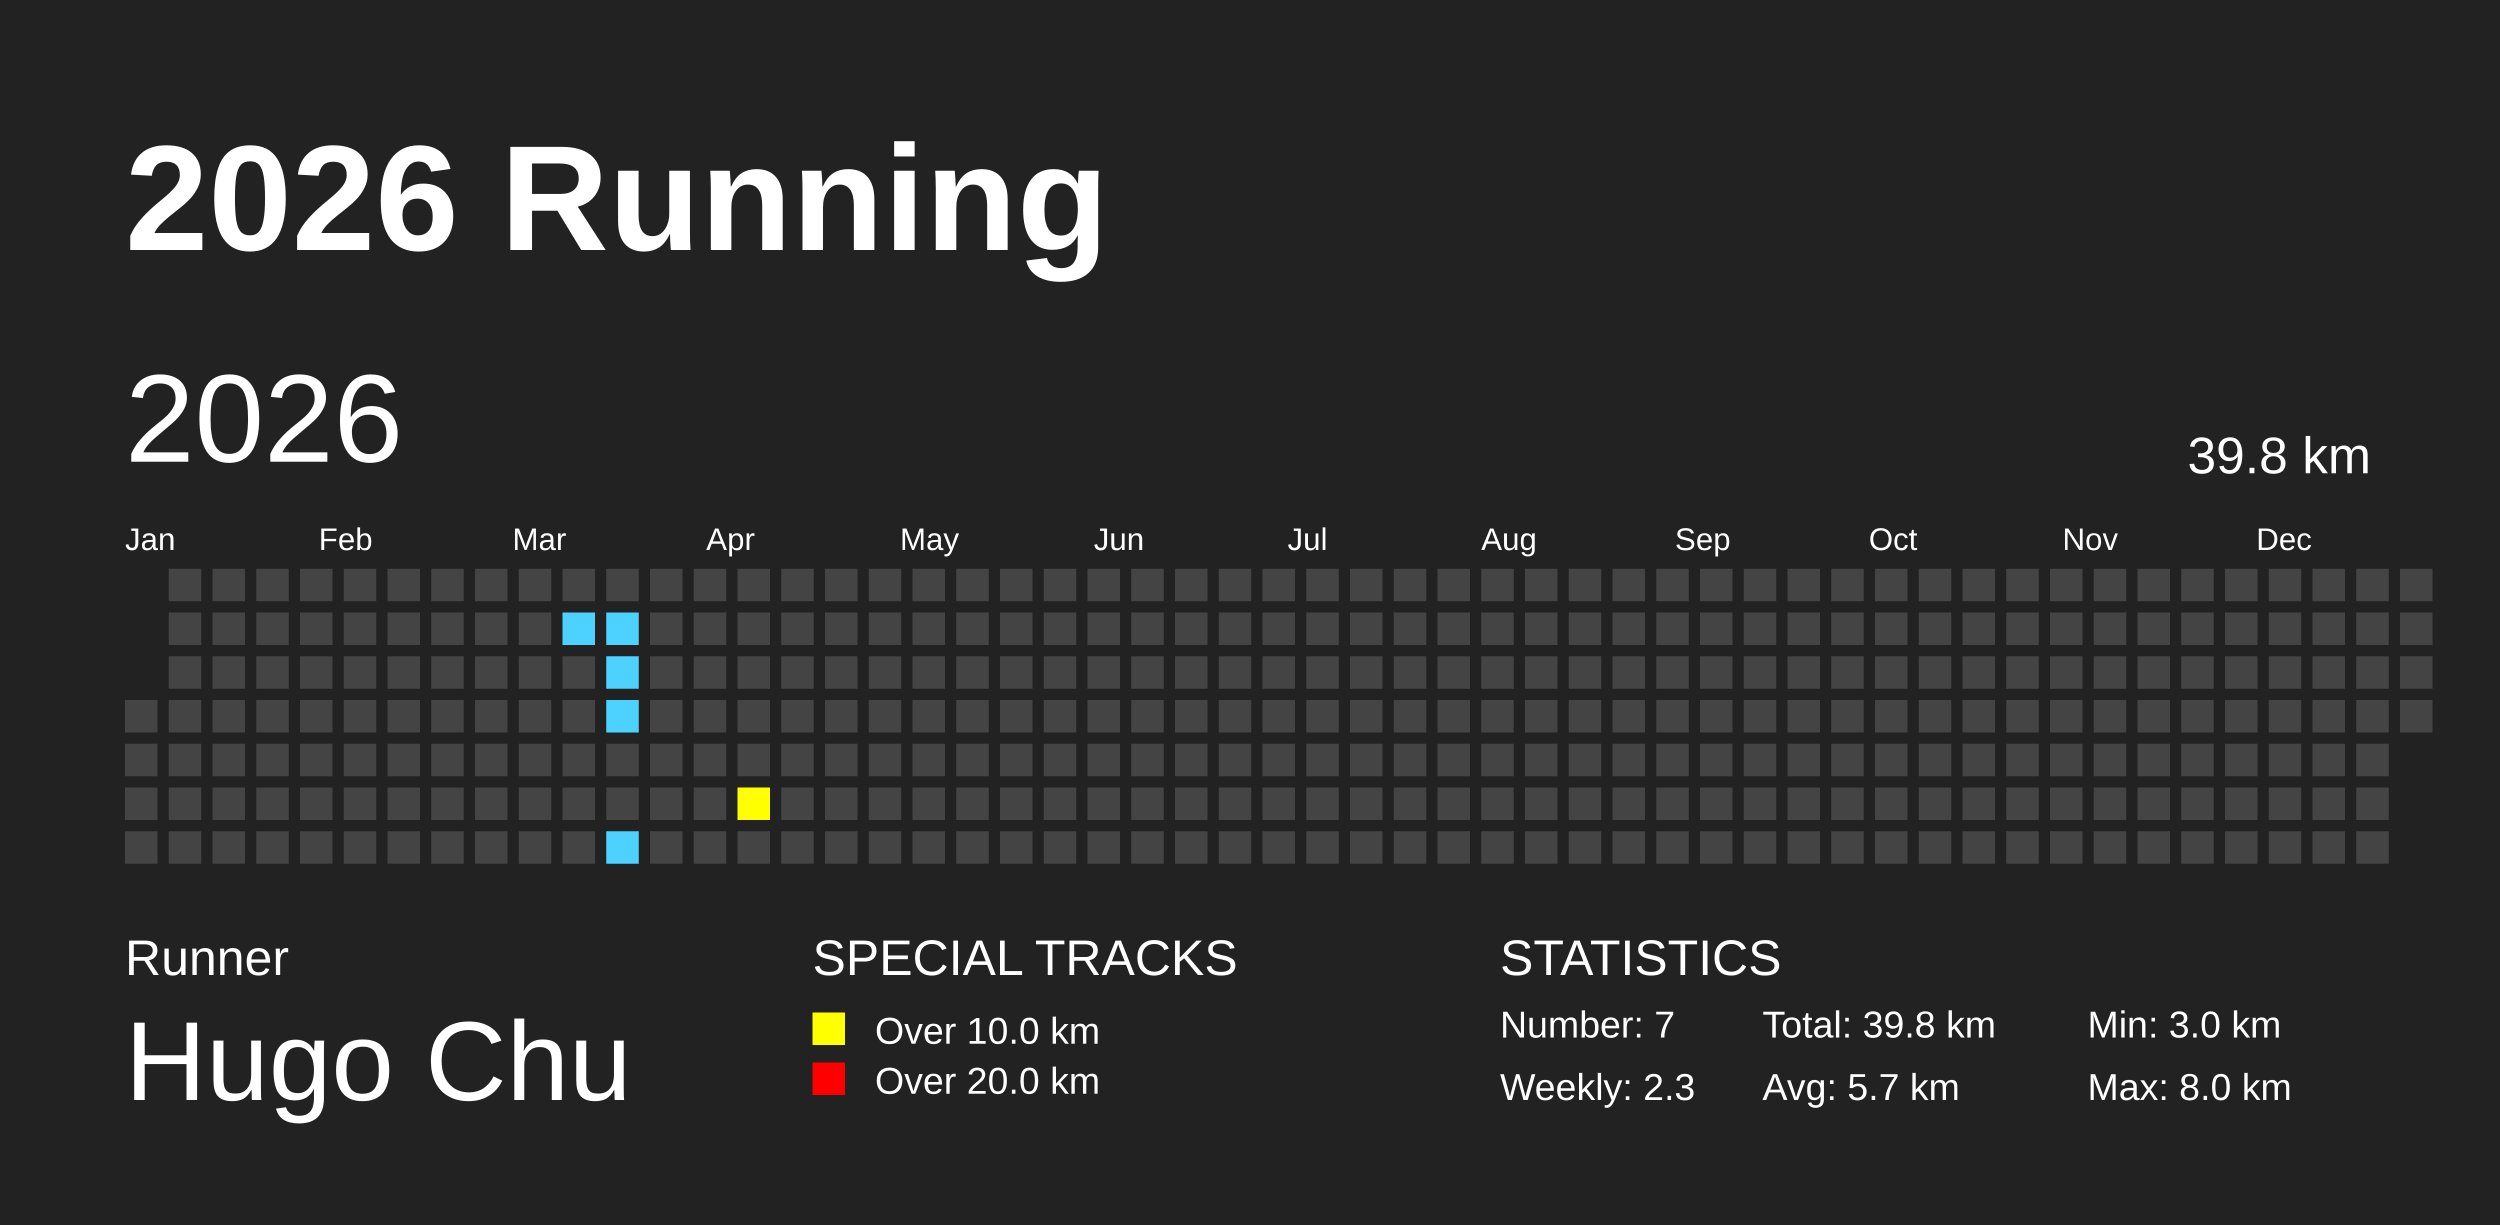
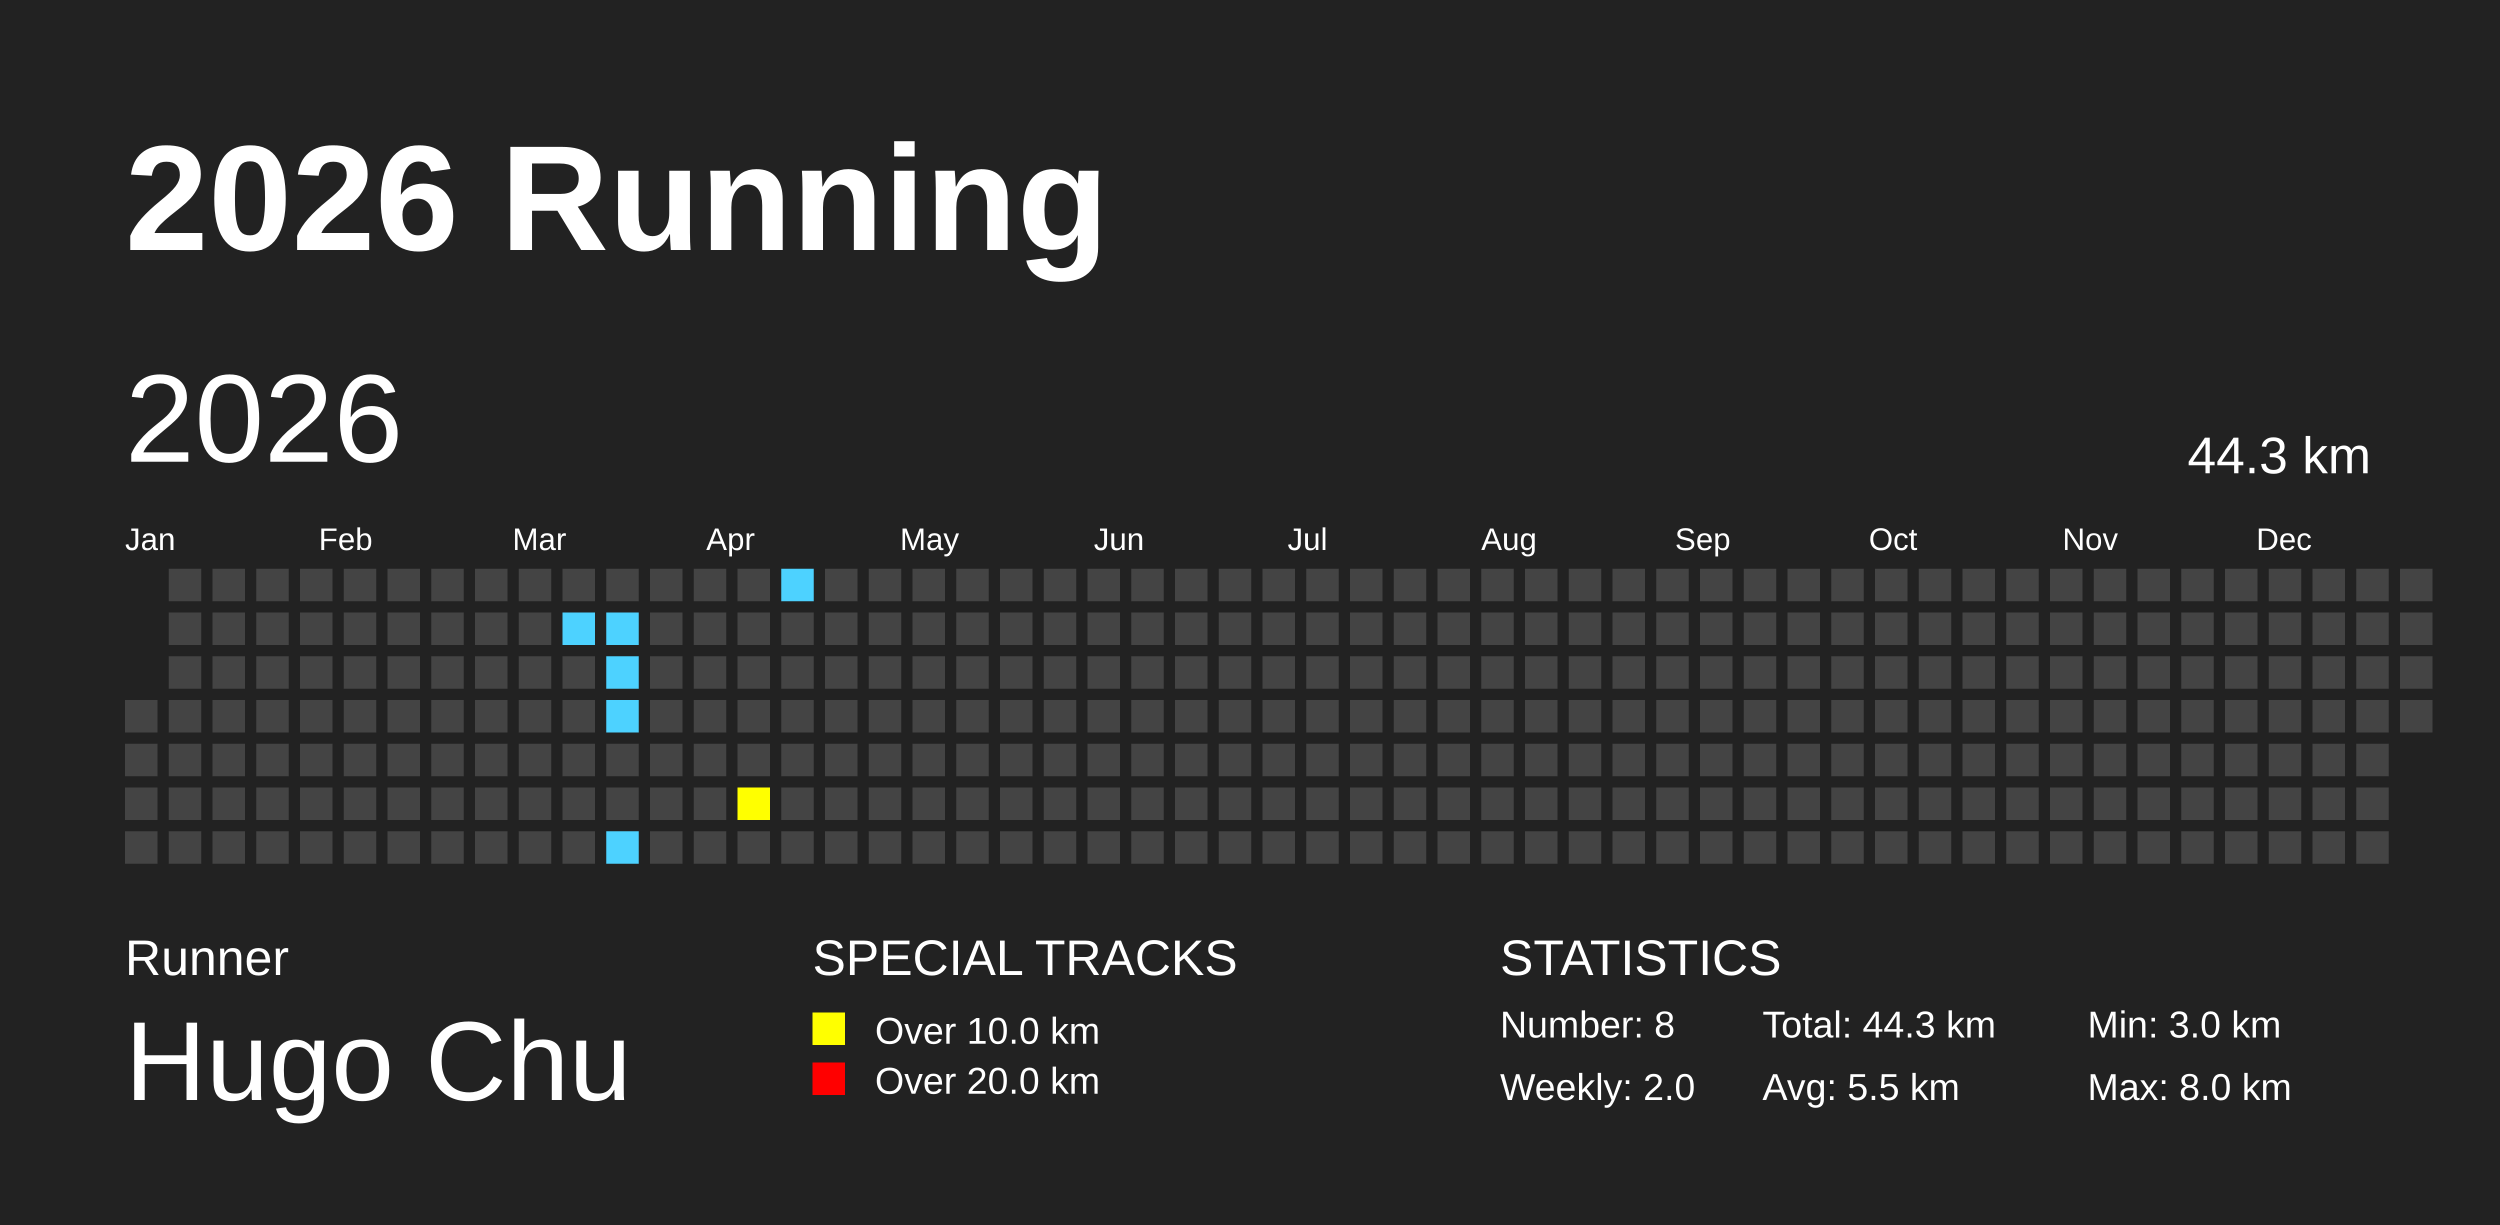
<svg xmlns="http://www.w3.org/2000/svg" baseProfile="full" height="98mm" version="1.1" viewBox="0,0,200,98" width="200mm">
  <defs />
  <rect fill="#222222" height="98" width="200" x="0" y="0" />
  <text fill="#FFFFFF" style="font-size:12px; font-family:Arial; font-weight:bold;" x="10" y="20">2026 Running</text>
  <text fill="#FFFFFF" style="font-size:4px; font-family:Arial" x="10" y="78">Runner</text>
  <text fill="#FFFFFF" style="font-size:9px; font-family:Arial" x="10" y="88">Hugo Chu</text>
  <text fill="#FFFFFF" style="font-size:4px; font-family:Arial" x="65" y="78">SPECIAL TRACKS</text>
  <rect fill="yellow" height="2.6" width="2.6" x="65" y="81" />
  <text fill="#FFFFFF" style="font-size:3px; font-family:Arial" x="70" y="83.5">Over 10.0 km</text>
  <rect fill="red" height="2.6" width="2.6" x="65" y="85" />
  <text fill="#FFFFFF" style="font-size:3px; font-family:Arial" x="70" y="87.5">Over 20.0 km</text>
  <text fill="#FFFFFF" style="font-size:4px; font-family:Arial" x="120" y="78">STATISTICS</text>
-   <text fill="#FFFFFF" style="font-size:3px; font-family:Arial" x="120" y="83">Number: 7</text>
-   <text fill="#FFFFFF" style="font-size:3px; font-family:Arial" x="120" y="88">Weekly: 2.3</text>
-   <text fill="#FFFFFF" style="font-size:3px; font-family:Arial" x="141" y="83">Total: 39.8 km</text>
-   <text fill="#FFFFFF" style="font-size:3px; font-family:Arial" x="141" y="88">Avg: 5.7 km</text>
+   <text fill="#FFFFFF" style="font-size:3px; font-family:Arial" x="120" y="83">Number: 8</text>
+   <text fill="#FFFFFF" style="font-size:3px; font-family:Arial" x="120" y="88">Weekly: 2.0</text>
+   <text fill="#FFFFFF" style="font-size:3px; font-family:Arial" x="141" y="83">Total: 44.3 km</text>
+   <text fill="#FFFFFF" style="font-size:3px; font-family:Arial" x="141" y="88">Avg: 5.5 km</text>
  <text fill="#FFFFFF" style="font-size:3px; font-family:Arial" x="167" y="83">Min: 3.0 km</text>
  <text fill="#FFFFFF" style="font-size:3px; font-family:Arial" x="167" y="88">Max: 8.0 km</text>
  <text dominant-baseline="hanging" fill="#FFFFFF" style="font-size:10.0px; font-family:Arial;" x="10" y="30">2026</text>
-   <text dominant-baseline="hanging" fill="#FFFFFF" style="font-size:4.125px; font-family:Arial;" x="175" y="35">39.8 km</text>
+   <text dominant-baseline="hanging" fill="#FFFFFF" style="font-size:4.125px; font-family:Arial;" x="175" y="35">44.3 km</text>
  <text fill="#FFFFFF" style="font-size:2.5px; font-family:Arial" x="10.0" y="44">Jan</text>
  <text fill="#FFFFFF" style="font-size:2.5px; font-family:Arial" x="25.5" y="44">Feb</text>
  <text fill="#FFFFFF" style="font-size:2.5px; font-family:Arial" x="41.0" y="44">Mar</text>
  <text fill="#FFFFFF" style="font-size:2.5px; font-family:Arial" x="56.5" y="44">Apr</text>
  <text fill="#FFFFFF" style="font-size:2.5px; font-family:Arial" x="72.0" y="44">May</text>
  <text fill="#FFFFFF" style="font-size:2.5px; font-family:Arial" x="87.5" y="44">Jun</text>
  <text fill="#FFFFFF" style="font-size:2.5px; font-family:Arial" x="103.0" y="44">Jul</text>
  <text fill="#FFFFFF" style="font-size:2.5px; font-family:Arial" x="118.5" y="44">Aug</text>
  <text fill="#FFFFFF" style="font-size:2.5px; font-family:Arial" x="134.0" y="44">Sep</text>
  <text fill="#FFFFFF" style="font-size:2.5px; font-family:Arial" x="149.5" y="44">Oct</text>
  <text fill="#FFFFFF" style="font-size:2.5px; font-family:Arial" x="165.0" y="44">Nov</text>
  <text fill="#FFFFFF" style="font-size:2.5px; font-family:Arial" x="180.5" y="44">Dec</text>
  <rect fill="#444444" height="2.6" width="2.6" x="10.0" y="56.0" />
  <rect fill="#444444" height="2.6" width="2.6" x="10.0" y="59.5" />
  <rect fill="#444444" height="2.6" width="2.6" x="10.0" y="63.0" />
  <rect fill="#444444" height="2.6" width="2.6" x="10.0" y="66.5" />
  <rect fill="#444444" height="2.6" width="2.6" x="13.5" y="45.5" />
  <rect fill="#444444" height="2.6" width="2.6" x="13.5" y="49.0" />
  <rect fill="#444444" height="2.6" width="2.6" x="13.5" y="52.5" />
  <rect fill="#444444" height="2.6" width="2.6" x="13.5" y="56.0" />
  <rect fill="#444444" height="2.6" width="2.6" x="13.5" y="59.5" />
  <rect fill="#444444" height="2.6" width="2.6" x="13.5" y="63.0" />
  <rect fill="#444444" height="2.6" width="2.6" x="13.5" y="66.5" />
  <rect fill="#444444" height="2.6" width="2.6" x="17.0" y="45.5" />
  <rect fill="#444444" height="2.6" width="2.6" x="17.0" y="49.0" />
  <rect fill="#444444" height="2.6" width="2.6" x="17.0" y="52.5" />
  <rect fill="#444444" height="2.6" width="2.6" x="17.0" y="56.0" />
  <rect fill="#444444" height="2.6" width="2.6" x="17.0" y="59.5" />
  <rect fill="#444444" height="2.6" width="2.6" x="17.0" y="63.0" />
  <rect fill="#444444" height="2.6" width="2.6" x="17.0" y="66.5" />
  <rect fill="#444444" height="2.6" width="2.6" x="20.5" y="45.5" />
  <rect fill="#444444" height="2.6" width="2.6" x="20.5" y="49.0" />
  <rect fill="#444444" height="2.6" width="2.6" x="20.5" y="52.5" />
  <rect fill="#444444" height="2.6" width="2.6" x="20.5" y="56.0" />
  <rect fill="#444444" height="2.6" width="2.6" x="20.5" y="59.5" />
  <rect fill="#444444" height="2.6" width="2.6" x="20.5" y="63.0" />
  <rect fill="#444444" height="2.6" width="2.6" x="20.5" y="66.5" />
  <rect fill="#444444" height="2.6" width="2.6" x="24.0" y="45.5" />
  <rect fill="#444444" height="2.6" width="2.6" x="24.0" y="49.0" />
  <rect fill="#444444" height="2.6" width="2.6" x="24.0" y="52.5" />
  <rect fill="#444444" height="2.6" width="2.6" x="24.0" y="56.0" />
  <rect fill="#444444" height="2.6" width="2.6" x="24.0" y="59.5" />
  <rect fill="#444444" height="2.6" width="2.6" x="24.0" y="63.0" />
  <rect fill="#444444" height="2.6" width="2.6" x="24.0" y="66.5" />
  <rect fill="#444444" height="2.6" width="2.6" x="27.5" y="45.5" />
  <rect fill="#444444" height="2.6" width="2.6" x="27.5" y="49.0" />
  <rect fill="#444444" height="2.6" width="2.6" x="27.5" y="52.5" />
  <rect fill="#444444" height="2.6" width="2.6" x="27.5" y="56.0" />
  <rect fill="#444444" height="2.6" width="2.6" x="27.5" y="59.5" />
  <rect fill="#444444" height="2.6" width="2.6" x="27.5" y="63.0" />
  <rect fill="#444444" height="2.6" width="2.6" x="27.5" y="66.5" />
  <rect fill="#444444" height="2.6" width="2.6" x="31.0" y="45.5" />
  <rect fill="#444444" height="2.6" width="2.6" x="31.0" y="49.0" />
  <rect fill="#444444" height="2.6" width="2.6" x="31.0" y="52.5" />
  <rect fill="#444444" height="2.6" width="2.6" x="31.0" y="56.0" />
  <rect fill="#444444" height="2.6" width="2.6" x="31.0" y="59.5" />
  <rect fill="#444444" height="2.6" width="2.6" x="31.0" y="63.0" />
  <rect fill="#444444" height="2.6" width="2.6" x="31.0" y="66.5" />
  <rect fill="#444444" height="2.6" width="2.6" x="34.5" y="45.5" />
  <rect fill="#444444" height="2.6" width="2.6" x="34.5" y="49.0" />
  <rect fill="#444444" height="2.6" width="2.6" x="34.5" y="52.5" />
  <rect fill="#444444" height="2.6" width="2.6" x="34.5" y="56.0" />
  <rect fill="#444444" height="2.6" width="2.6" x="34.5" y="59.5" />
  <rect fill="#444444" height="2.6" width="2.6" x="34.5" y="63.0" />
  <rect fill="#444444" height="2.6" width="2.6" x="34.5" y="66.5" />
  <rect fill="#444444" height="2.6" width="2.6" x="38.0" y="45.5" />
  <rect fill="#444444" height="2.6" width="2.6" x="38.0" y="49.0" />
  <rect fill="#444444" height="2.6" width="2.6" x="38.0" y="52.5" />
  <rect fill="#444444" height="2.6" width="2.6" x="38.0" y="56.0" />
  <rect fill="#444444" height="2.6" width="2.6" x="38.0" y="59.5" />
  <rect fill="#444444" height="2.6" width="2.6" x="38.0" y="63.0" />
  <rect fill="#444444" height="2.6" width="2.6" x="38.0" y="66.5" />
  <rect fill="#444444" height="2.6" width="2.6" x="41.5" y="45.5" />
  <rect fill="#444444" height="2.6" width="2.6" x="41.5" y="49.0" />
  <rect fill="#444444" height="2.6" width="2.6" x="41.5" y="52.5" />
  <rect fill="#444444" height="2.6" width="2.6" x="41.5" y="56.0" />
  <rect fill="#444444" height="2.6" width="2.6" x="41.5" y="59.5" />
  <rect fill="#444444" height="2.6" width="2.6" x="41.5" y="63.0" />
  <rect fill="#444444" height="2.6" width="2.6" x="41.5" y="66.5" />
  <rect fill="#444444" height="2.6" width="2.6" x="45.0" y="45.5" />
  <rect fill="#4DD2FF" height="2.6" width="2.6" x="45.0" y="49.0" />
  <rect fill="#444444" height="2.6" width="2.6" x="45.0" y="52.5" />
  <rect fill="#444444" height="2.6" width="2.6" x="45.0" y="56.0" />
  <rect fill="#444444" height="2.6" width="2.6" x="45.0" y="59.5" />
  <rect fill="#444444" height="2.6" width="2.6" x="45.0" y="63.0" />
  <rect fill="#444444" height="2.6" width="2.6" x="45.0" y="66.5" />
  <rect fill="#444444" height="2.6" width="2.6" x="48.5" y="45.5" />
  <rect fill="#4DD2FF" height="2.6" width="2.6" x="48.5" y="49.0" />
  <rect fill="#4DD2FF" height="2.6" width="2.6" x="48.5" y="52.5" />
  <rect fill="#4DD2FF" height="2.6" width="2.6" x="48.5" y="56.0" />
  <rect fill="#444444" height="2.6" width="2.6" x="48.5" y="59.5" />
  <rect fill="#444444" height="2.6" width="2.6" x="48.5" y="63.0" />
  <rect fill="#4DD2FF" height="2.6" width="2.6" x="48.5" y="66.5" />
  <rect fill="#444444" height="2.6" width="2.6" x="52.0" y="45.5" />
  <rect fill="#444444" height="2.6" width="2.6" x="52.0" y="49.0" />
  <rect fill="#444444" height="2.6" width="2.6" x="52.0" y="52.5" />
  <rect fill="#444444" height="2.6" width="2.6" x="52.0" y="56.0" />
  <rect fill="#444444" height="2.6" width="2.6" x="52.0" y="59.5" />
  <rect fill="#444444" height="2.6" width="2.6" x="52.0" y="63.0" />
  <rect fill="#444444" height="2.6" width="2.6" x="52.0" y="66.5" />
  <rect fill="#444444" height="2.6" width="2.6" x="55.5" y="45.5" />
  <rect fill="#444444" height="2.6" width="2.6" x="55.5" y="49.0" />
  <rect fill="#444444" height="2.6" width="2.6" x="55.5" y="52.5" />
  <rect fill="#444444" height="2.6" width="2.6" x="55.5" y="56.0" />
  <rect fill="#444444" height="2.6" width="2.6" x="55.5" y="59.5" />
  <rect fill="#444444" height="2.6" width="2.6" x="55.5" y="63.0" />
  <rect fill="#444444" height="2.6" width="2.6" x="55.5" y="66.5" />
  <rect fill="#444444" height="2.6" width="2.6" x="59.0" y="45.5" />
  <rect fill="#444444" height="2.6" width="2.6" x="59.0" y="49.0" />
  <rect fill="#444444" height="2.6" width="2.6" x="59.0" y="52.5" />
  <rect fill="#444444" height="2.6" width="2.6" x="59.0" y="56.0" />
  <rect fill="#444444" height="2.6" width="2.6" x="59.0" y="59.5" />
  <rect fill="yellow" height="2.6" width="2.6" x="59.0" y="63.0" />
  <rect fill="#444444" height="2.6" width="2.6" x="59.0" y="66.5" />
-   <rect fill="#444444" height="2.6" width="2.6" x="62.5" y="45.5" />
+   <rect fill="#4DD2FF" height="2.6" width="2.6" x="62.5" y="45.5" />
  <rect fill="#444444" height="2.6" width="2.6" x="62.5" y="49.0" />
  <rect fill="#444444" height="2.6" width="2.6" x="62.5" y="52.5" />
  <rect fill="#444444" height="2.6" width="2.6" x="62.5" y="56.0" />
  <rect fill="#444444" height="2.6" width="2.6" x="62.5" y="59.5" />
  <rect fill="#444444" height="2.6" width="2.6" x="62.5" y="63.0" />
  <rect fill="#444444" height="2.6" width="2.6" x="62.5" y="66.5" />
  <rect fill="#444444" height="2.6" width="2.6" x="66.0" y="45.5" />
  <rect fill="#444444" height="2.6" width="2.6" x="66.0" y="49.0" />
  <rect fill="#444444" height="2.6" width="2.6" x="66.0" y="52.5" />
  <rect fill="#444444" height="2.6" width="2.6" x="66.0" y="56.0" />
  <rect fill="#444444" height="2.6" width="2.6" x="66.0" y="59.5" />
  <rect fill="#444444" height="2.6" width="2.6" x="66.0" y="63.0" />
  <rect fill="#444444" height="2.6" width="2.6" x="66.0" y="66.5" />
  <rect fill="#444444" height="2.6" width="2.6" x="69.5" y="45.5" />
  <rect fill="#444444" height="2.6" width="2.6" x="69.5" y="49.0" />
  <rect fill="#444444" height="2.6" width="2.6" x="69.5" y="52.5" />
  <rect fill="#444444" height="2.6" width="2.6" x="69.5" y="56.0" />
  <rect fill="#444444" height="2.6" width="2.6" x="69.5" y="59.5" />
  <rect fill="#444444" height="2.6" width="2.6" x="69.5" y="63.0" />
  <rect fill="#444444" height="2.6" width="2.6" x="69.5" y="66.5" />
  <rect fill="#444444" height="2.6" width="2.6" x="73.0" y="45.5" />
  <rect fill="#444444" height="2.6" width="2.6" x="73.0" y="49.0" />
  <rect fill="#444444" height="2.6" width="2.6" x="73.0" y="52.5" />
  <rect fill="#444444" height="2.6" width="2.6" x="73.0" y="56.0" />
  <rect fill="#444444" height="2.6" width="2.6" x="73.0" y="59.5" />
  <rect fill="#444444" height="2.6" width="2.6" x="73.0" y="63.0" />
  <rect fill="#444444" height="2.6" width="2.6" x="73.0" y="66.5" />
  <rect fill="#444444" height="2.6" width="2.6" x="76.5" y="45.5" />
  <rect fill="#444444" height="2.6" width="2.6" x="76.5" y="49.0" />
  <rect fill="#444444" height="2.6" width="2.6" x="76.5" y="52.5" />
  <rect fill="#444444" height="2.6" width="2.6" x="76.5" y="56.0" />
  <rect fill="#444444" height="2.6" width="2.6" x="76.5" y="59.5" />
  <rect fill="#444444" height="2.6" width="2.6" x="76.5" y="63.0" />
  <rect fill="#444444" height="2.6" width="2.6" x="76.5" y="66.5" />
  <rect fill="#444444" height="2.6" width="2.6" x="80.0" y="45.5" />
  <rect fill="#444444" height="2.6" width="2.6" x="80.0" y="49.0" />
  <rect fill="#444444" height="2.6" width="2.6" x="80.0" y="52.5" />
  <rect fill="#444444" height="2.6" width="2.6" x="80.0" y="56.0" />
  <rect fill="#444444" height="2.6" width="2.6" x="80.0" y="59.5" />
  <rect fill="#444444" height="2.6" width="2.6" x="80.0" y="63.0" />
  <rect fill="#444444" height="2.6" width="2.6" x="80.0" y="66.5" />
  <rect fill="#444444" height="2.6" width="2.6" x="83.5" y="45.5" />
  <rect fill="#444444" height="2.6" width="2.6" x="83.5" y="49.0" />
  <rect fill="#444444" height="2.6" width="2.6" x="83.5" y="52.5" />
  <rect fill="#444444" height="2.6" width="2.6" x="83.5" y="56.0" />
  <rect fill="#444444" height="2.6" width="2.6" x="83.5" y="59.5" />
  <rect fill="#444444" height="2.6" width="2.6" x="83.5" y="63.0" />
  <rect fill="#444444" height="2.6" width="2.6" x="83.5" y="66.5" />
  <rect fill="#444444" height="2.6" width="2.6" x="87.0" y="45.5" />
  <rect fill="#444444" height="2.6" width="2.6" x="87.0" y="49.0" />
  <rect fill="#444444" height="2.6" width="2.6" x="87.0" y="52.5" />
  <rect fill="#444444" height="2.6" width="2.6" x="87.0" y="56.0" />
  <rect fill="#444444" height="2.6" width="2.6" x="87.0" y="59.5" />
  <rect fill="#444444" height="2.6" width="2.6" x="87.0" y="63.0" />
  <rect fill="#444444" height="2.6" width="2.6" x="87.0" y="66.5" />
  <rect fill="#444444" height="2.6" width="2.6" x="90.5" y="45.5" />
  <rect fill="#444444" height="2.6" width="2.6" x="90.5" y="49.0" />
  <rect fill="#444444" height="2.6" width="2.6" x="90.5" y="52.5" />
  <rect fill="#444444" height="2.6" width="2.6" x="90.5" y="56.0" />
  <rect fill="#444444" height="2.6" width="2.6" x="90.5" y="59.5" />
  <rect fill="#444444" height="2.6" width="2.6" x="90.5" y="63.0" />
  <rect fill="#444444" height="2.6" width="2.6" x="90.5" y="66.5" />
  <rect fill="#444444" height="2.6" width="2.6" x="94.0" y="45.5" />
  <rect fill="#444444" height="2.6" width="2.6" x="94.0" y="49.0" />
  <rect fill="#444444" height="2.6" width="2.6" x="94.0" y="52.5" />
  <rect fill="#444444" height="2.6" width="2.6" x="94.0" y="56.0" />
  <rect fill="#444444" height="2.6" width="2.6" x="94.0" y="59.5" />
  <rect fill="#444444" height="2.6" width="2.6" x="94.0" y="63.0" />
  <rect fill="#444444" height="2.6" width="2.6" x="94.0" y="66.5" />
  <rect fill="#444444" height="2.6" width="2.6" x="97.5" y="45.5" />
  <rect fill="#444444" height="2.6" width="2.6" x="97.5" y="49.0" />
  <rect fill="#444444" height="2.6" width="2.6" x="97.5" y="52.5" />
  <rect fill="#444444" height="2.6" width="2.6" x="97.5" y="56.0" />
  <rect fill="#444444" height="2.6" width="2.6" x="97.5" y="59.5" />
  <rect fill="#444444" height="2.6" width="2.6" x="97.5" y="63.0" />
  <rect fill="#444444" height="2.6" width="2.6" x="97.5" y="66.5" />
  <rect fill="#444444" height="2.6" width="2.6" x="101.0" y="45.5" />
  <rect fill="#444444" height="2.6" width="2.6" x="101.0" y="49.0" />
  <rect fill="#444444" height="2.6" width="2.6" x="101.0" y="52.5" />
  <rect fill="#444444" height="2.6" width="2.6" x="101.0" y="56.0" />
  <rect fill="#444444" height="2.6" width="2.6" x="101.0" y="59.5" />
  <rect fill="#444444" height="2.6" width="2.6" x="101.0" y="63.0" />
  <rect fill="#444444" height="2.6" width="2.6" x="101.0" y="66.5" />
  <rect fill="#444444" height="2.6" width="2.6" x="104.5" y="45.5" />
  <rect fill="#444444" height="2.6" width="2.6" x="104.5" y="49.0" />
  <rect fill="#444444" height="2.6" width="2.6" x="104.5" y="52.5" />
  <rect fill="#444444" height="2.6" width="2.6" x="104.5" y="56.0" />
  <rect fill="#444444" height="2.6" width="2.6" x="104.5" y="59.5" />
  <rect fill="#444444" height="2.6" width="2.6" x="104.5" y="63.0" />
  <rect fill="#444444" height="2.6" width="2.6" x="104.5" y="66.5" />
  <rect fill="#444444" height="2.6" width="2.6" x="108.0" y="45.5" />
  <rect fill="#444444" height="2.6" width="2.6" x="108.0" y="49.0" />
  <rect fill="#444444" height="2.6" width="2.6" x="108.0" y="52.5" />
  <rect fill="#444444" height="2.6" width="2.6" x="108.0" y="56.0" />
  <rect fill="#444444" height="2.6" width="2.6" x="108.0" y="59.5" />
  <rect fill="#444444" height="2.6" width="2.6" x="108.0" y="63.0" />
  <rect fill="#444444" height="2.6" width="2.6" x="108.0" y="66.5" />
  <rect fill="#444444" height="2.6" width="2.6" x="111.5" y="45.5" />
  <rect fill="#444444" height="2.6" width="2.6" x="111.5" y="49.0" />
  <rect fill="#444444" height="2.6" width="2.6" x="111.5" y="52.5" />
  <rect fill="#444444" height="2.6" width="2.6" x="111.5" y="56.0" />
  <rect fill="#444444" height="2.6" width="2.6" x="111.5" y="59.5" />
  <rect fill="#444444" height="2.6" width="2.6" x="111.5" y="63.0" />
  <rect fill="#444444" height="2.6" width="2.6" x="111.5" y="66.5" />
  <rect fill="#444444" height="2.6" width="2.6" x="115.0" y="45.5" />
  <rect fill="#444444" height="2.6" width="2.6" x="115.0" y="49.0" />
  <rect fill="#444444" height="2.6" width="2.6" x="115.0" y="52.5" />
  <rect fill="#444444" height="2.6" width="2.6" x="115.0" y="56.0" />
  <rect fill="#444444" height="2.6" width="2.6" x="115.0" y="59.5" />
  <rect fill="#444444" height="2.6" width="2.6" x="115.0" y="63.0" />
  <rect fill="#444444" height="2.6" width="2.6" x="115.0" y="66.5" />
  <rect fill="#444444" height="2.6" width="2.6" x="118.5" y="45.5" />
  <rect fill="#444444" height="2.6" width="2.6" x="118.5" y="49.0" />
  <rect fill="#444444" height="2.6" width="2.6" x="118.5" y="52.5" />
  <rect fill="#444444" height="2.6" width="2.6" x="118.5" y="56.0" />
  <rect fill="#444444" height="2.6" width="2.6" x="118.5" y="59.5" />
  <rect fill="#444444" height="2.6" width="2.6" x="118.5" y="63.0" />
  <rect fill="#444444" height="2.6" width="2.6" x="118.5" y="66.5" />
  <rect fill="#444444" height="2.6" width="2.6" x="122.0" y="45.5" />
  <rect fill="#444444" height="2.6" width="2.6" x="122.0" y="49.0" />
  <rect fill="#444444" height="2.6" width="2.6" x="122.0" y="52.5" />
  <rect fill="#444444" height="2.6" width="2.6" x="122.0" y="56.0" />
  <rect fill="#444444" height="2.6" width="2.6" x="122.0" y="59.5" />
  <rect fill="#444444" height="2.6" width="2.6" x="122.0" y="63.0" />
  <rect fill="#444444" height="2.6" width="2.6" x="122.0" y="66.5" />
  <rect fill="#444444" height="2.6" width="2.6" x="125.5" y="45.5" />
  <rect fill="#444444" height="2.6" width="2.6" x="125.5" y="49.0" />
  <rect fill="#444444" height="2.6" width="2.6" x="125.5" y="52.5" />
  <rect fill="#444444" height="2.6" width="2.6" x="125.5" y="56.0" />
  <rect fill="#444444" height="2.6" width="2.6" x="125.5" y="59.5" />
  <rect fill="#444444" height="2.6" width="2.6" x="125.5" y="63.0" />
  <rect fill="#444444" height="2.6" width="2.6" x="125.5" y="66.5" />
  <rect fill="#444444" height="2.6" width="2.6" x="129.0" y="45.5" />
  <rect fill="#444444" height="2.6" width="2.6" x="129.0" y="49.0" />
  <rect fill="#444444" height="2.6" width="2.6" x="129.0" y="52.5" />
  <rect fill="#444444" height="2.6" width="2.6" x="129.0" y="56.0" />
  <rect fill="#444444" height="2.6" width="2.6" x="129.0" y="59.5" />
  <rect fill="#444444" height="2.6" width="2.6" x="129.0" y="63.0" />
  <rect fill="#444444" height="2.6" width="2.6" x="129.0" y="66.5" />
  <rect fill="#444444" height="2.6" width="2.6" x="132.5" y="45.5" />
  <rect fill="#444444" height="2.6" width="2.6" x="132.5" y="49.0" />
  <rect fill="#444444" height="2.6" width="2.6" x="132.5" y="52.5" />
  <rect fill="#444444" height="2.6" width="2.6" x="132.5" y="56.0" />
  <rect fill="#444444" height="2.6" width="2.6" x="132.5" y="59.5" />
  <rect fill="#444444" height="2.6" width="2.6" x="132.5" y="63.0" />
  <rect fill="#444444" height="2.6" width="2.6" x="132.5" y="66.5" />
  <rect fill="#444444" height="2.6" width="2.6" x="136.0" y="45.5" />
  <rect fill="#444444" height="2.6" width="2.6" x="136.0" y="49.0" />
  <rect fill="#444444" height="2.6" width="2.6" x="136.0" y="52.5" />
  <rect fill="#444444" height="2.6" width="2.6" x="136.0" y="56.0" />
  <rect fill="#444444" height="2.6" width="2.6" x="136.0" y="59.5" />
  <rect fill="#444444" height="2.6" width="2.6" x="136.0" y="63.0" />
  <rect fill="#444444" height="2.6" width="2.6" x="136.0" y="66.5" />
  <rect fill="#444444" height="2.6" width="2.6" x="139.5" y="45.5" />
  <rect fill="#444444" height="2.6" width="2.6" x="139.5" y="49.0" />
  <rect fill="#444444" height="2.6" width="2.6" x="139.5" y="52.5" />
  <rect fill="#444444" height="2.6" width="2.6" x="139.5" y="56.0" />
  <rect fill="#444444" height="2.6" width="2.6" x="139.5" y="59.5" />
  <rect fill="#444444" height="2.6" width="2.6" x="139.5" y="63.0" />
  <rect fill="#444444" height="2.6" width="2.6" x="139.5" y="66.5" />
  <rect fill="#444444" height="2.6" width="2.6" x="143.0" y="45.5" />
  <rect fill="#444444" height="2.6" width="2.6" x="143.0" y="49.0" />
  <rect fill="#444444" height="2.6" width="2.6" x="143.0" y="52.5" />
  <rect fill="#444444" height="2.6" width="2.6" x="143.0" y="56.0" />
  <rect fill="#444444" height="2.6" width="2.6" x="143.0" y="59.5" />
  <rect fill="#444444" height="2.6" width="2.6" x="143.0" y="63.0" />
  <rect fill="#444444" height="2.6" width="2.6" x="143.0" y="66.5" />
  <rect fill="#444444" height="2.6" width="2.6" x="146.5" y="45.5" />
  <rect fill="#444444" height="2.6" width="2.6" x="146.5" y="49.0" />
  <rect fill="#444444" height="2.6" width="2.6" x="146.5" y="52.5" />
  <rect fill="#444444" height="2.6" width="2.6" x="146.5" y="56.0" />
  <rect fill="#444444" height="2.6" width="2.6" x="146.5" y="59.5" />
  <rect fill="#444444" height="2.6" width="2.6" x="146.5" y="63.0" />
  <rect fill="#444444" height="2.6" width="2.6" x="146.5" y="66.5" />
  <rect fill="#444444" height="2.6" width="2.6" x="150.0" y="45.5" />
  <rect fill="#444444" height="2.6" width="2.6" x="150.0" y="49.0" />
  <rect fill="#444444" height="2.6" width="2.6" x="150.0" y="52.5" />
  <rect fill="#444444" height="2.6" width="2.6" x="150.0" y="56.0" />
  <rect fill="#444444" height="2.6" width="2.6" x="150.0" y="59.5" />
  <rect fill="#444444" height="2.6" width="2.6" x="150.0" y="63.0" />
  <rect fill="#444444" height="2.6" width="2.6" x="150.0" y="66.5" />
  <rect fill="#444444" height="2.6" width="2.6" x="153.5" y="45.5" />
  <rect fill="#444444" height="2.6" width="2.6" x="153.5" y="49.0" />
  <rect fill="#444444" height="2.6" width="2.6" x="153.5" y="52.5" />
  <rect fill="#444444" height="2.6" width="2.6" x="153.5" y="56.0" />
  <rect fill="#444444" height="2.6" width="2.6" x="153.5" y="59.5" />
  <rect fill="#444444" height="2.6" width="2.6" x="153.5" y="63.0" />
  <rect fill="#444444" height="2.6" width="2.6" x="153.5" y="66.5" />
  <rect fill="#444444" height="2.6" width="2.6" x="157.0" y="45.5" />
  <rect fill="#444444" height="2.6" width="2.6" x="157.0" y="49.0" />
  <rect fill="#444444" height="2.6" width="2.6" x="157.0" y="52.5" />
  <rect fill="#444444" height="2.6" width="2.6" x="157.0" y="56.0" />
  <rect fill="#444444" height="2.6" width="2.6" x="157.0" y="59.5" />
  <rect fill="#444444" height="2.6" width="2.6" x="157.0" y="63.0" />
  <rect fill="#444444" height="2.6" width="2.6" x="157.0" y="66.5" />
  <rect fill="#444444" height="2.6" width="2.6" x="160.5" y="45.5" />
  <rect fill="#444444" height="2.6" width="2.6" x="160.5" y="49.0" />
  <rect fill="#444444" height="2.6" width="2.6" x="160.5" y="52.5" />
  <rect fill="#444444" height="2.6" width="2.6" x="160.5" y="56.0" />
  <rect fill="#444444" height="2.6" width="2.6" x="160.5" y="59.5" />
  <rect fill="#444444" height="2.6" width="2.6" x="160.5" y="63.0" />
  <rect fill="#444444" height="2.6" width="2.6" x="160.5" y="66.5" />
  <rect fill="#444444" height="2.6" width="2.6" x="164.0" y="45.5" />
  <rect fill="#444444" height="2.6" width="2.6" x="164.0" y="49.0" />
  <rect fill="#444444" height="2.6" width="2.6" x="164.0" y="52.5" />
  <rect fill="#444444" height="2.6" width="2.6" x="164.0" y="56.0" />
  <rect fill="#444444" height="2.6" width="2.6" x="164.0" y="59.5" />
  <rect fill="#444444" height="2.6" width="2.6" x="164.0" y="63.0" />
  <rect fill="#444444" height="2.6" width="2.6" x="164.0" y="66.5" />
  <rect fill="#444444" height="2.6" width="2.6" x="167.5" y="45.5" />
  <rect fill="#444444" height="2.6" width="2.6" x="167.5" y="49.0" />
  <rect fill="#444444" height="2.6" width="2.6" x="167.5" y="52.5" />
  <rect fill="#444444" height="2.6" width="2.6" x="167.5" y="56.0" />
  <rect fill="#444444" height="2.6" width="2.6" x="167.5" y="59.5" />
  <rect fill="#444444" height="2.6" width="2.6" x="167.5" y="63.0" />
  <rect fill="#444444" height="2.6" width="2.6" x="167.5" y="66.5" />
  <rect fill="#444444" height="2.6" width="2.6" x="171.0" y="45.5" />
  <rect fill="#444444" height="2.6" width="2.6" x="171.0" y="49.0" />
  <rect fill="#444444" height="2.6" width="2.6" x="171.0" y="52.5" />
  <rect fill="#444444" height="2.6" width="2.6" x="171.0" y="56.0" />
  <rect fill="#444444" height="2.6" width="2.6" x="171.0" y="59.5" />
  <rect fill="#444444" height="2.6" width="2.6" x="171.0" y="63.0" />
  <rect fill="#444444" height="2.6" width="2.6" x="171.0" y="66.5" />
  <rect fill="#444444" height="2.6" width="2.6" x="174.5" y="45.5" />
  <rect fill="#444444" height="2.6" width="2.6" x="174.5" y="49.0" />
  <rect fill="#444444" height="2.6" width="2.6" x="174.5" y="52.5" />
  <rect fill="#444444" height="2.6" width="2.6" x="174.5" y="56.0" />
  <rect fill="#444444" height="2.6" width="2.6" x="174.5" y="59.5" />
  <rect fill="#444444" height="2.6" width="2.6" x="174.5" y="63.0" />
  <rect fill="#444444" height="2.6" width="2.6" x="174.5" y="66.5" />
  <rect fill="#444444" height="2.6" width="2.6" x="178.0" y="45.5" />
  <rect fill="#444444" height="2.6" width="2.6" x="178.0" y="49.0" />
  <rect fill="#444444" height="2.6" width="2.6" x="178.0" y="52.5" />
  <rect fill="#444444" height="2.6" width="2.6" x="178.0" y="56.0" />
  <rect fill="#444444" height="2.6" width="2.6" x="178.0" y="59.5" />
  <rect fill="#444444" height="2.6" width="2.6" x="178.0" y="63.0" />
  <rect fill="#444444" height="2.6" width="2.6" x="178.0" y="66.5" />
  <rect fill="#444444" height="2.6" width="2.6" x="181.5" y="45.5" />
  <rect fill="#444444" height="2.6" width="2.6" x="181.5" y="49.0" />
  <rect fill="#444444" height="2.6" width="2.6" x="181.5" y="52.5" />
  <rect fill="#444444" height="2.6" width="2.6" x="181.5" y="56.0" />
  <rect fill="#444444" height="2.6" width="2.6" x="181.5" y="59.5" />
  <rect fill="#444444" height="2.6" width="2.6" x="181.5" y="63.0" />
  <rect fill="#444444" height="2.6" width="2.6" x="181.5" y="66.5" />
  <rect fill="#444444" height="2.6" width="2.6" x="185.0" y="45.5" />
  <rect fill="#444444" height="2.6" width="2.6" x="185.0" y="49.0" />
  <rect fill="#444444" height="2.6" width="2.6" x="185.0" y="52.5" />
  <rect fill="#444444" height="2.6" width="2.6" x="185.0" y="56.0" />
  <rect fill="#444444" height="2.6" width="2.6" x="185.0" y="59.5" />
  <rect fill="#444444" height="2.6" width="2.6" x="185.0" y="63.0" />
  <rect fill="#444444" height="2.6" width="2.6" x="185.0" y="66.5" />
  <rect fill="#444444" height="2.6" width="2.6" x="188.5" y="45.5" />
  <rect fill="#444444" height="2.6" width="2.6" x="188.5" y="49.0" />
  <rect fill="#444444" height="2.6" width="2.6" x="188.5" y="52.5" />
  <rect fill="#444444" height="2.6" width="2.6" x="188.5" y="56.0" />
  <rect fill="#444444" height="2.6" width="2.6" x="188.5" y="59.5" />
  <rect fill="#444444" height="2.6" width="2.6" x="188.5" y="63.0" />
  <rect fill="#444444" height="2.6" width="2.6" x="188.5" y="66.5" />
  <rect fill="#444444" height="2.6" width="2.6" x="192.0" y="45.5" />
  <rect fill="#444444" height="2.6" width="2.6" x="192.0" y="49.0" />
  <rect fill="#444444" height="2.6" width="2.6" x="192.0" y="52.5" />
  <rect fill="#444444" height="2.6" width="2.6" x="192.0" y="56.0" />
</svg>
